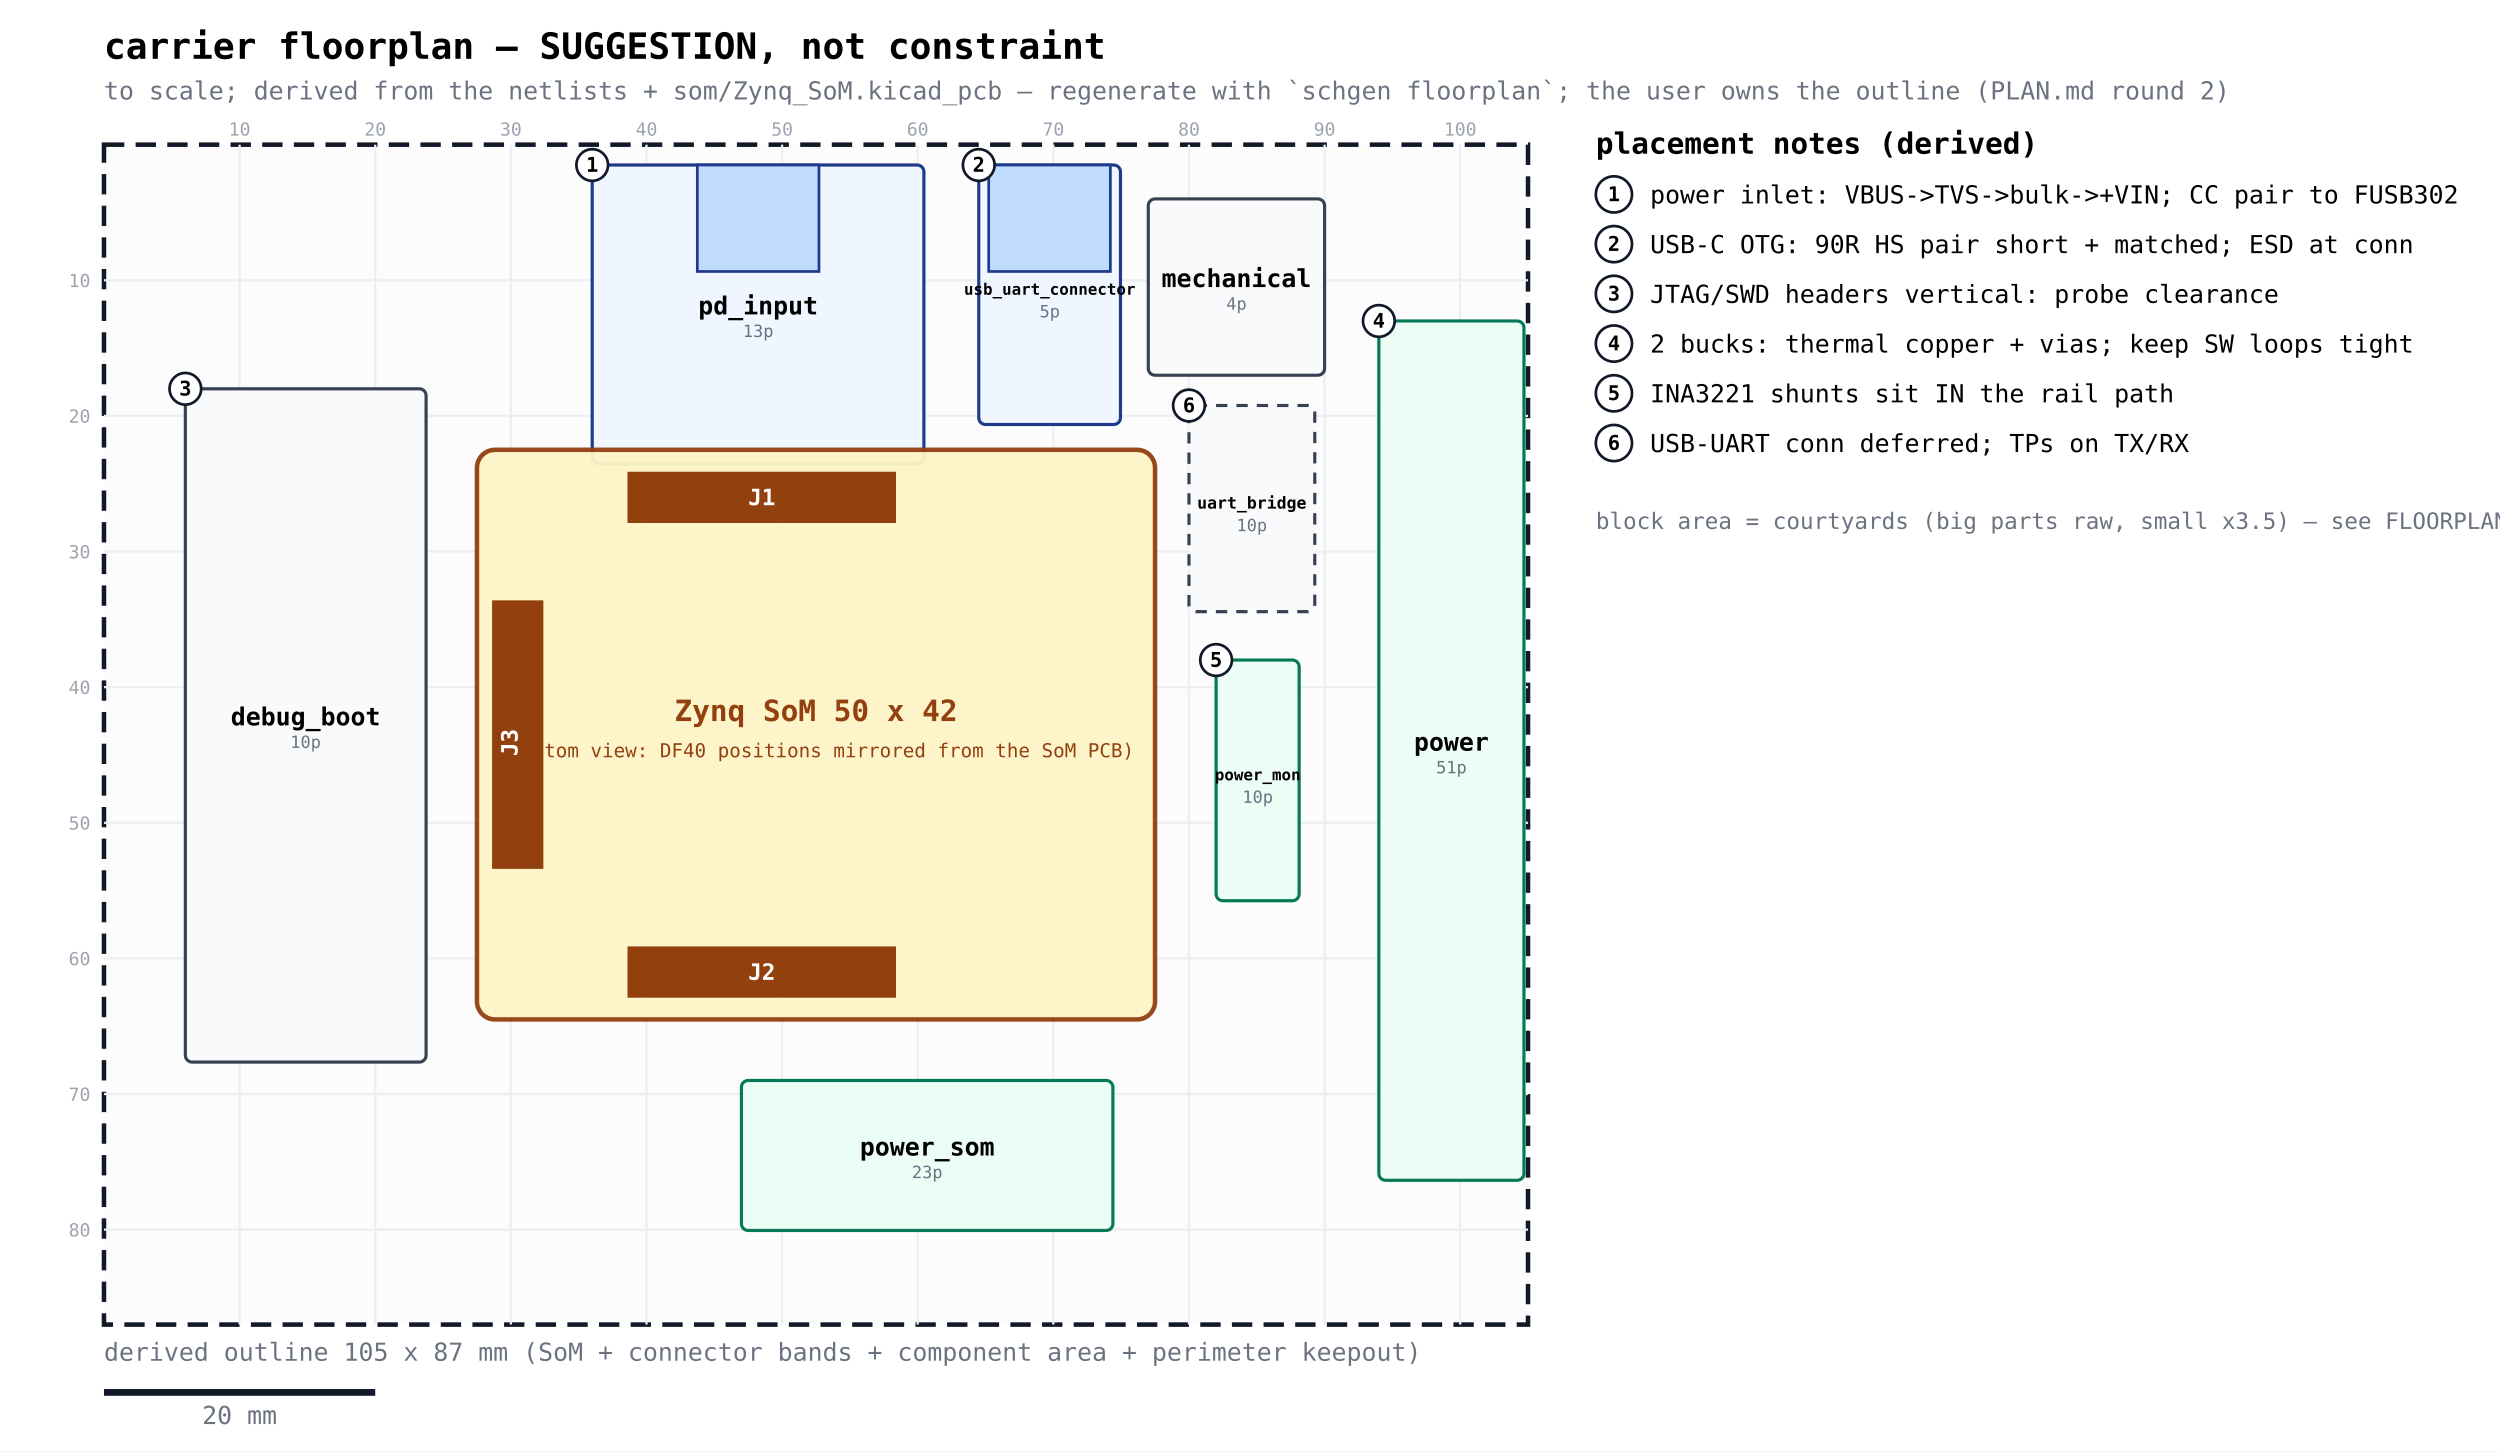
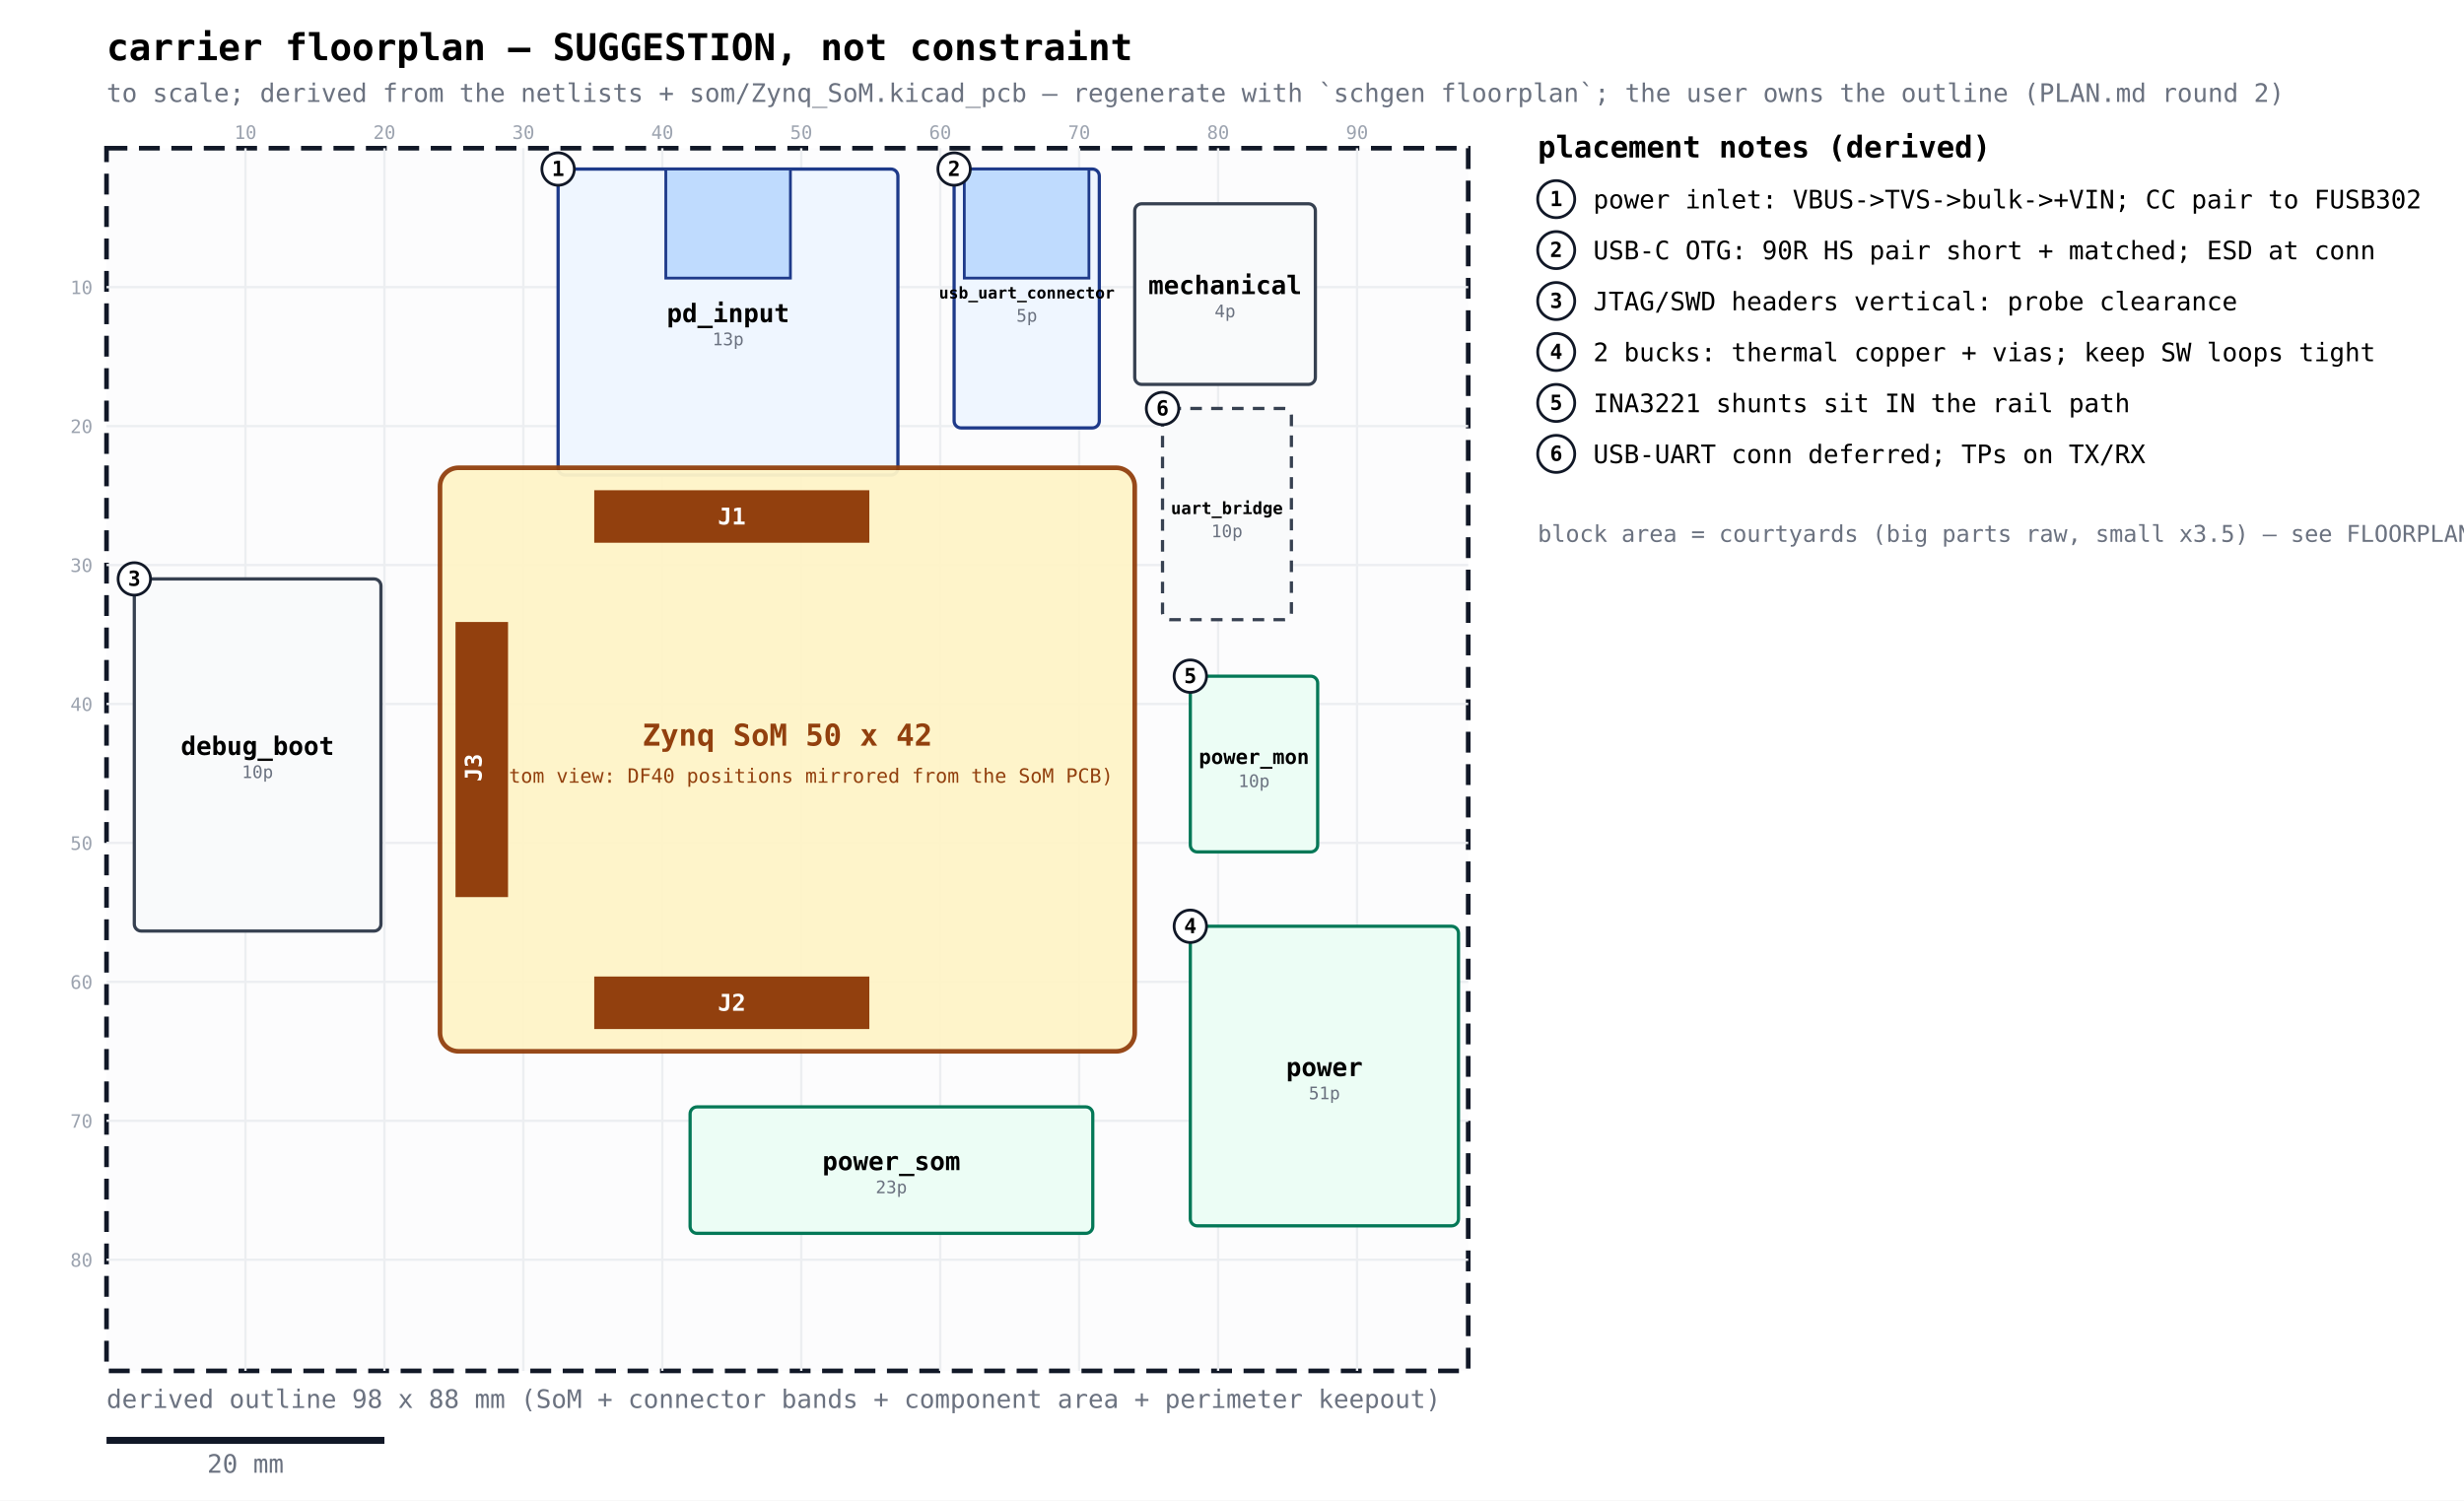
- <svg xmlns="http://www.w3.org/2000/svg" viewBox="0 0 1106 642" font-family="ui-monospace, SFMono-Regular, Menlo, monospace" font-size="11">
+ <svg xmlns="http://www.w3.org/2000/svg" viewBox="0 0 1064 648" font-family="ui-monospace, SFMono-Regular, Menlo, monospace" font-size="11">
  <defs>
    <pattern id="keepout" width="6" height="6" patternUnits="userSpaceOnUse" patternTransform="rotate(45)">
      <line x1="0" y1="0" x2="0" y2="6" stroke="#dc2626" stroke-width="1.2" />
    </pattern>
  </defs>
-   <rect width="1106" height="642" fill="white" />
+   <rect width="1064" height="648" fill="white" />
  <text x="46.0" y="26" font-size="16" font-weight="bold">carrier floorplan — SUGGESTION, not constraint</text>
  <text x="46.0" y="44" fill="#6b7280">to scale; derived from the netlists + som/Zynq_SoM.kicad_pcb — regenerate with `schgen floorplan`; the user owns the outline (PLAN.md round 2)</text>
-   <rect x="46.0" y="64.0" width="630" height="522" fill="#fcfcfd" stroke="#111827" stroke-width="2" stroke-dasharray="9,5" />
-   <line x1="106.0" y1="64.0" x2="106.0" y2="586.0" stroke="#eceef1" stroke-width="1" />
+   <rect x="46.0" y="64.0" width="588" height="528" fill="#fcfcfd" stroke="#111827" stroke-width="2" stroke-dasharray="9,5" />
+   <line x1="106.0" y1="64.0" x2="106.0" y2="592.0" stroke="#eceef1" stroke-width="1" />
  <text x="106.0" y="60.0" fill="#9ca3af" font-size="8" text-anchor="middle">10</text>
-   <line x1="166.0" y1="64.0" x2="166.0" y2="586.0" stroke="#eceef1" stroke-width="1" />
+   <line x1="166.0" y1="64.0" x2="166.0" y2="592.0" stroke="#eceef1" stroke-width="1" />
  <text x="166.0" y="60.0" fill="#9ca3af" font-size="8" text-anchor="middle">20</text>
-   <line x1="226.0" y1="64.0" x2="226.0" y2="586.0" stroke="#eceef1" stroke-width="1" />
+   <line x1="226.0" y1="64.0" x2="226.0" y2="592.0" stroke="#eceef1" stroke-width="1" />
  <text x="226.0" y="60.0" fill="#9ca3af" font-size="8" text-anchor="middle">30</text>
-   <line x1="286.0" y1="64.0" x2="286.0" y2="586.0" stroke="#eceef1" stroke-width="1" />
+   <line x1="286.0" y1="64.0" x2="286.0" y2="592.0" stroke="#eceef1" stroke-width="1" />
  <text x="286.0" y="60.0" fill="#9ca3af" font-size="8" text-anchor="middle">40</text>
-   <line x1="346.0" y1="64.0" x2="346.0" y2="586.0" stroke="#eceef1" stroke-width="1" />
+   <line x1="346.0" y1="64.0" x2="346.0" y2="592.0" stroke="#eceef1" stroke-width="1" />
  <text x="346.0" y="60.0" fill="#9ca3af" font-size="8" text-anchor="middle">50</text>
-   <line x1="406.0" y1="64.0" x2="406.0" y2="586.0" stroke="#eceef1" stroke-width="1" />
+   <line x1="406.0" y1="64.0" x2="406.0" y2="592.0" stroke="#eceef1" stroke-width="1" />
  <text x="406.0" y="60.0" fill="#9ca3af" font-size="8" text-anchor="middle">60</text>
-   <line x1="466.0" y1="64.0" x2="466.0" y2="586.0" stroke="#eceef1" stroke-width="1" />
+   <line x1="466.0" y1="64.0" x2="466.0" y2="592.0" stroke="#eceef1" stroke-width="1" />
  <text x="466.0" y="60.0" fill="#9ca3af" font-size="8" text-anchor="middle">70</text>
-   <line x1="526.0" y1="64.0" x2="526.0" y2="586.0" stroke="#eceef1" stroke-width="1" />
+   <line x1="526.0" y1="64.0" x2="526.0" y2="592.0" stroke="#eceef1" stroke-width="1" />
  <text x="526.0" y="60.0" fill="#9ca3af" font-size="8" text-anchor="middle">80</text>
-   <line x1="586.0" y1="64.0" x2="586.0" y2="586.0" stroke="#eceef1" stroke-width="1" />
+   <line x1="586.0" y1="64.0" x2="586.0" y2="592.0" stroke="#eceef1" stroke-width="1" />
  <text x="586.0" y="60.0" fill="#9ca3af" font-size="8" text-anchor="middle">90</text>
-   <line x1="646.0" y1="64.0" x2="646.0" y2="586.0" stroke="#eceef1" stroke-width="1" />
-   <text x="646.0" y="60.0" fill="#9ca3af" font-size="8" text-anchor="middle">100</text>
-   <line x1="46.0" y1="124.0" x2="676.0" y2="124.0" stroke="#eceef1" stroke-width="1" />
+   <line x1="46.0" y1="124.0" x2="634.0" y2="124.0" stroke="#eceef1" stroke-width="1" />
  <text x="40.0" y="127.0" fill="#9ca3af" font-size="8" text-anchor="end">10</text>
-   <line x1="46.0" y1="184.0" x2="676.0" y2="184.0" stroke="#eceef1" stroke-width="1" />
+   <line x1="46.0" y1="184.0" x2="634.0" y2="184.0" stroke="#eceef1" stroke-width="1" />
  <text x="40.0" y="187.0" fill="#9ca3af" font-size="8" text-anchor="end">20</text>
-   <line x1="46.0" y1="244.0" x2="676.0" y2="244.0" stroke="#eceef1" stroke-width="1" />
+   <line x1="46.0" y1="244.0" x2="634.0" y2="244.0" stroke="#eceef1" stroke-width="1" />
  <text x="40.0" y="247.0" fill="#9ca3af" font-size="8" text-anchor="end">30</text>
-   <line x1="46.0" y1="304.0" x2="676.0" y2="304.0" stroke="#eceef1" stroke-width="1" />
+   <line x1="46.0" y1="304.0" x2="634.0" y2="304.0" stroke="#eceef1" stroke-width="1" />
  <text x="40.0" y="307.0" fill="#9ca3af" font-size="8" text-anchor="end">40</text>
-   <line x1="46.0" y1="364.0" x2="676.0" y2="364.0" stroke="#eceef1" stroke-width="1" />
+   <line x1="46.0" y1="364.0" x2="634.0" y2="364.0" stroke="#eceef1" stroke-width="1" />
  <text x="40.0" y="367.0" fill="#9ca3af" font-size="8" text-anchor="end">50</text>
-   <line x1="46.0" y1="424.0" x2="676.0" y2="424.0" stroke="#eceef1" stroke-width="1" />
+   <line x1="46.0" y1="424.0" x2="634.0" y2="424.0" stroke="#eceef1" stroke-width="1" />
  <text x="40.0" y="427.0" fill="#9ca3af" font-size="8" text-anchor="end">60</text>
-   <line x1="46.0" y1="484.0" x2="676.0" y2="484.0" stroke="#eceef1" stroke-width="1" />
+   <line x1="46.0" y1="484.0" x2="634.0" y2="484.0" stroke="#eceef1" stroke-width="1" />
  <text x="40.0" y="487.0" fill="#9ca3af" font-size="8" text-anchor="end">70</text>
-   <line x1="46.0" y1="544.0" x2="676.0" y2="544.0" stroke="#eceef1" stroke-width="1" />
+   <line x1="46.0" y1="544.0" x2="634.0" y2="544.0" stroke="#eceef1" stroke-width="1" />
  <text x="40.0" y="547.0" fill="#9ca3af" font-size="8" text-anchor="end">80</text>
-   <text x="46.0" y="602.0" fill="#6b7280">derived outline 105 x 87 mm (SoM + connector bands + component area + perimeter keepout)</text>
-   <rect x="82.0" y="172.0" width="106.5" height="297.864" rx="3" fill="#f9fafb" stroke="#374151" stroke-width="1.4" />
-   <text x="135.2" y="320.9" text-anchor="middle" font-size="11.0" font-weight="bold">debug_boot</text>
-   <text x="135.2" y="330.9" text-anchor="middle" font-size="7.5" fill="#6b7280">10p</text>
-   <circle cx="82" cy="172" r="7" fill="white" stroke="#111827" stroke-width="1.2" />
-   <text x="82" y="175" text-anchor="middle" font-size="9" font-weight="bold">3</text>
-   <rect x="508.0" y="88.0" width="78" height="78" rx="3" fill="#f9fafb" stroke="#374151" stroke-width="1.4" />
-   <text x="547.0" y="127.0" text-anchor="middle" font-size="11.0" font-weight="bold">mechanical</text>
-   <text x="547.0" y="137.0" text-anchor="middle" font-size="7.5" fill="#6b7280">4p</text>
-   <rect x="262.0" y="73.0" width="146.732" height="132.158" rx="3" fill="#eff6ff" stroke="#1e3a8a" stroke-width="1.4" />
-   <rect x="308.5" y="73.0" width="53.82" height="47.1" fill="#bfdbfe" stroke="#1e3a8a" stroke-width="1.2" />
-   <text x="335.4" y="139.1" text-anchor="middle" font-size="11.0" font-weight="bold">pd_input</text>
-   <text x="335.4" y="149.1" text-anchor="middle" font-size="7.5" fill="#6b7280">13p</text>
-   <circle cx="262" cy="73" r="7" fill="white" stroke="#111827" stroke-width="1.2" />
-   <text x="262" y="76" text-anchor="middle" font-size="9" font-weight="bold">1</text>
-   <rect x="610.0" y="142.0" width="64.2" height="380.16" rx="3" fill="#ecfdf5" stroke="#047857" stroke-width="1.4" />
-   <text x="642.1" y="332.1" text-anchor="middle" font-size="11.0" font-weight="bold">power</text>
-   <text x="642.1" y="342.1" text-anchor="middle" font-size="7.5" fill="#6b7280">51p</text>
-   <circle cx="610" cy="142" r="7" fill="white" stroke="#111827" stroke-width="1.2" />
-   <text x="610" y="145" text-anchor="middle" font-size="9" font-weight="bold">4</text>
-   <rect x="538.0" y="292.0" width="36.744" height="106.488" rx="3" fill="#ecfdf5" stroke="#047857" stroke-width="1.4" />
-   <text x="556.4" y="345.2" text-anchor="middle" font-size="7.0" font-weight="bold">power_mon</text>
-   <text x="556.4" y="355.2" text-anchor="middle" font-size="7.5" fill="#6b7280">10p</text>
-   <circle cx="538" cy="292" r="7" fill="white" stroke="#111827" stroke-width="1.2" />
-   <text x="538" y="295" text-anchor="middle" font-size="9" font-weight="bold">5</text>
-   <rect x="328.0" y="478.0" width="164.34" height="66.36" rx="3" fill="#ecfdf5" stroke="#047857" stroke-width="1.4" />
-   <text x="410.2" y="511.2" text-anchor="middle" font-size="11.0" font-weight="bold">power_som</text>
-   <text x="410.2" y="521.2" text-anchor="middle" font-size="7.5" fill="#6b7280">23p</text>
-   <rect x="526.0" y="179.4" width="55.651" height="91.2" rx="3" fill="#f9fafb" stroke="#374151" stroke-width="1.4" stroke-dasharray="5,4" />
-   <text x="553.8" y="225.0" text-anchor="middle" font-size="7.3" font-weight="bold">uart_bridge</text>
-   <text x="553.8" y="235.0" text-anchor="middle" font-size="7.5" fill="#6b7280">10p</text>
-   <circle cx="526" cy="179.4" r="7" fill="white" stroke="#111827" stroke-width="1.2" />
-   <text x="526" y="182.4" text-anchor="middle" font-size="9" font-weight="bold">6</text>
-   <rect x="433.0" y="73.0" width="62.701" height="114.793" rx="3" fill="#eff6ff" stroke="#1e3a8a" stroke-width="1.4" />
-   <rect x="437.4" y="73.0" width="53.82" height="47.1" fill="#bfdbfe" stroke="#1e3a8a" stroke-width="1.2" />
-   <text x="464.4" y="130.4" text-anchor="middle" font-size="7.0" font-weight="bold">usb_uart_connector</text>
-   <text x="464.4" y="140.4" text-anchor="middle" font-size="7.5" fill="#6b7280">5p</text>
-   <circle cx="433" cy="73" r="7" fill="white" stroke="#111827" stroke-width="1.2" />
-   <text x="433" y="76" text-anchor="middle" font-size="9" font-weight="bold">2</text>
-   <rect x="211.0" y="199.0" width="300" height="252" rx="8" fill="#fef3c7" stroke="#92400e" stroke-width="2" opacity="0.95" />
-   <text x="361" y="319" text-anchor="middle" font-size="13" font-weight="bold" fill="#92400e">Zynq SoM 50 x 42</text>
-   <text x="361" y="335" text-anchor="middle" font-size="8.5" fill="#92400e">(bottom view: DF40 positions mirrored from the SoM PCB)</text>
-   <rect x="277.6" y="208.7" width="118.8" height="22.68" fill="#92400e" />
-   <text x="337.0" y="223.5" text-anchor="middle" font-size="10" font-weight="bold" fill="white">J1</text>
-   <rect x="277.6" y="418.7" width="118.8" height="22.68" fill="#92400e" />
-   <text x="337.0" y="433.5" text-anchor="middle" font-size="10" font-weight="bold" fill="white">J2</text>
-   <rect x="217.7" y="265.6" width="22.68" height="118.8" fill="#92400e" />
-   <text x="229.0" y="328.5" text-anchor="middle" font-size="10" font-weight="bold" fill="white" transform="rotate(-90 229.0 328.5)">J3</text>
-   <line x1="46.0" y1="616.0" x2="166.0" y2="616.0" stroke="#111827" stroke-width="3" />
-   <text x="106.0" y="630.0" text-anchor="middle" fill="#6b7280">20 mm</text>
-   <text x="706" y="68" font-size="13" font-weight="bold">placement notes (derived)</text>
-   <circle cx="714" cy="86" r="8" fill="white" stroke="#111827" stroke-width="1.2" />
-   <text x="714" y="89" text-anchor="middle" font-size="9" font-weight="bold">1</text>
-   <text x="730" y="90">power inlet: VBUS-&gt;TVS-&gt;bulk-&gt;+VIN; CC pair to FUSB302</text>
-   <circle cx="714" cy="108" r="8" fill="white" stroke="#111827" stroke-width="1.2" />
-   <text x="714" y="111" text-anchor="middle" font-size="9" font-weight="bold">2</text>
-   <text x="730" y="112">USB-C OTG: 90R HS pair short + matched; ESD at conn</text>
-   <circle cx="714" cy="130" r="8" fill="white" stroke="#111827" stroke-width="1.2" />
-   <text x="714" y="133" text-anchor="middle" font-size="9" font-weight="bold">3</text>
-   <text x="730" y="134">JTAG/SWD headers vertical: probe clearance</text>
-   <circle cx="714" cy="152" r="8" fill="white" stroke="#111827" stroke-width="1.2" />
-   <text x="714" y="155" text-anchor="middle" font-size="9" font-weight="bold">4</text>
-   <text x="730" y="156">2 bucks: thermal copper + vias; keep SW loops tight</text>
-   <circle cx="714" cy="174" r="8" fill="white" stroke="#111827" stroke-width="1.2" />
-   <text x="714" y="177" text-anchor="middle" font-size="9" font-weight="bold">5</text>
-   <text x="730" y="178">INA3221 shunts sit IN the rail path</text>
-   <circle cx="714" cy="196" r="8" fill="white" stroke="#111827" stroke-width="1.2" />
-   <text x="714" y="199" text-anchor="middle" font-size="9" font-weight="bold">6</text>
-   <text x="730" y="200">USB-UART conn deferred; TPs on TX/RX</text>
-   <text x="706" y="234" fill="#6b7280" font-size="10">block area = courtyards (big parts raw, small x3.5) — see FLOORPLAN.md</text>
+   <text x="46.0" y="608.0" fill="#6b7280">derived outline 98 x 88 mm (SoM + connector bands + component area + perimeter keepout)</text>
+   <rect x="58.0" y="250.0" width="106.5" height="152.064" rx="3" fill="#f9fafb" stroke="#374151" stroke-width="1.4" />
+   <text x="111.2" y="326.0" text-anchor="middle" font-size="11.0" font-weight="bold">debug_boot</text>
+   <text x="111.2" y="336.0" text-anchor="middle" font-size="7.5" fill="#6b7280">10p</text>
+   <circle cx="58" cy="250" r="7" fill="white" stroke="#111827" stroke-width="1.2" />
+   <text x="58" y="253" text-anchor="middle" font-size="9" font-weight="bold">3</text>
+   <rect x="490.0" y="88.0" width="78" height="78" rx="3" fill="#f9fafb" stroke="#374151" stroke-width="1.4" />
+   <text x="529.0" y="127.0" text-anchor="middle" font-size="11.0" font-weight="bold">mechanical</text>
+   <text x="529.0" y="137.0" text-anchor="middle" font-size="7.5" fill="#6b7280">4p</text>
+   <rect x="241.0" y="73.0" width="146.732" height="132.158" rx="3" fill="#eff6ff" stroke="#1e3a8a" stroke-width="1.4" />
+   <rect x="287.5" y="73.0" width="53.82" height="47.1" fill="#bfdbfe" stroke="#1e3a8a" stroke-width="1.2" />
+   <text x="314.4" y="139.1" text-anchor="middle" font-size="11.0" font-weight="bold">pd_input</text>
+   <text x="314.4" y="149.1" text-anchor="middle" font-size="7.5" fill="#6b7280">13p</text>
+   <circle cx="241" cy="73" r="7" fill="white" stroke="#111827" stroke-width="1.2" />
+   <text x="241" y="76" text-anchor="middle" font-size="9" font-weight="bold">1</text>
+   <rect x="514.0" y="400.0" width="115.8" height="129.36" rx="3" fill="#ecfdf5" stroke="#047857" stroke-width="1.4" />
+   <text x="571.9" y="464.7" text-anchor="middle" font-size="11.0" font-weight="bold">power</text>
+   <text x="571.9" y="474.7" text-anchor="middle" font-size="7.5" fill="#6b7280">51p</text>
+   <circle cx="514" cy="400" r="7" fill="white" stroke="#111827" stroke-width="1.2" />
+   <text x="514" y="403" text-anchor="middle" font-size="9" font-weight="bold">4</text>
+   <rect x="514.0" y="292.0" width="54.996" height="75.888" rx="3" fill="#ecfdf5" stroke="#047857" stroke-width="1.4" />
+   <text x="541.5" y="329.9" text-anchor="middle" font-size="8.8" font-weight="bold">power_mon</text>
+   <text x="541.5" y="339.9" text-anchor="middle" font-size="7.5" fill="#6b7280">10p</text>
+   <circle cx="514" cy="292" r="7" fill="white" stroke="#111827" stroke-width="1.2" />
+   <text x="514" y="295" text-anchor="middle" font-size="9" font-weight="bold">5</text>
+   <rect x="298.0" y="478.0" width="173.88" height="54.6" rx="3" fill="#ecfdf5" stroke="#047857" stroke-width="1.4" />
+   <text x="384.9" y="505.3" text-anchor="middle" font-size="11.0" font-weight="bold">power_som</text>
+   <text x="384.9" y="515.3" text-anchor="middle" font-size="7.5" fill="#6b7280">23p</text>
+   <rect x="502.0" y="176.4" width="55.651" height="91.2" rx="3" fill="#f9fafb" stroke="#374151" stroke-width="1.4" stroke-dasharray="5,4" />
+   <text x="529.8" y="222.0" text-anchor="middle" font-size="7.3" font-weight="bold">uart_bridge</text>
+   <text x="529.8" y="232.0" text-anchor="middle" font-size="7.5" fill="#6b7280">10p</text>
+   <circle cx="502" cy="176.4" r="7" fill="white" stroke="#111827" stroke-width="1.2" />
+   <text x="502" y="179.4" text-anchor="middle" font-size="9" font-weight="bold">6</text>
+   <rect x="412.0" y="73.0" width="62.701" height="111.793" rx="3" fill="#eff6ff" stroke="#1e3a8a" stroke-width="1.4" />
+   <rect x="416.4" y="73.0" width="53.82" height="47.1" fill="#bfdbfe" stroke="#1e3a8a" stroke-width="1.2" />
+   <text x="443.4" y="128.9" text-anchor="middle" font-size="7.0" font-weight="bold">usb_uart_connector</text>
+   <text x="443.4" y="138.9" text-anchor="middle" font-size="7.5" fill="#6b7280">5p</text>
+   <circle cx="412" cy="73" r="7" fill="white" stroke="#111827" stroke-width="1.2" />
+   <text x="412" y="76" text-anchor="middle" font-size="9" font-weight="bold">2</text>
+   <rect x="190.0" y="202.0" width="300" height="252" rx="8" fill="#fef3c7" stroke="#92400e" stroke-width="2" opacity="0.95" />
+   <text x="340" y="322" text-anchor="middle" font-size="13" font-weight="bold" fill="#92400e">Zynq SoM 50 x 42</text>
+   <text x="340" y="338" text-anchor="middle" font-size="8.5" fill="#92400e">(bottom view: DF40 positions mirrored from the SoM PCB)</text>
+   <rect x="256.6" y="211.7" width="118.8" height="22.68" fill="#92400e" />
+   <text x="316.0" y="226.5" text-anchor="middle" font-size="10" font-weight="bold" fill="white">J1</text>
+   <rect x="256.6" y="421.7" width="118.8" height="22.68" fill="#92400e" />
+   <text x="316.0" y="436.5" text-anchor="middle" font-size="10" font-weight="bold" fill="white">J2</text>
+   <rect x="196.7" y="268.6" width="22.68" height="118.8" fill="#92400e" />
+   <text x="208.0" y="331.5" text-anchor="middle" font-size="10" font-weight="bold" fill="white" transform="rotate(-90 208.0 331.5)">J3</text>
+   <line x1="46.0" y1="622.0" x2="166.0" y2="622.0" stroke="#111827" stroke-width="3" />
+   <text x="106.0" y="636.0" text-anchor="middle" fill="#6b7280">20 mm</text>
+   <text x="664" y="68" font-size="13" font-weight="bold">placement notes (derived)</text>
+   <circle cx="672" cy="86" r="8" fill="white" stroke="#111827" stroke-width="1.2" />
+   <text x="672" y="89" text-anchor="middle" font-size="9" font-weight="bold">1</text>
+   <text x="688" y="90">power inlet: VBUS-&gt;TVS-&gt;bulk-&gt;+VIN; CC pair to FUSB302</text>
+   <circle cx="672" cy="108" r="8" fill="white" stroke="#111827" stroke-width="1.2" />
+   <text x="672" y="111" text-anchor="middle" font-size="9" font-weight="bold">2</text>
+   <text x="688" y="112">USB-C OTG: 90R HS pair short + matched; ESD at conn</text>
+   <circle cx="672" cy="130" r="8" fill="white" stroke="#111827" stroke-width="1.2" />
+   <text x="672" y="133" text-anchor="middle" font-size="9" font-weight="bold">3</text>
+   <text x="688" y="134">JTAG/SWD headers vertical: probe clearance</text>
+   <circle cx="672" cy="152" r="8" fill="white" stroke="#111827" stroke-width="1.2" />
+   <text x="672" y="155" text-anchor="middle" font-size="9" font-weight="bold">4</text>
+   <text x="688" y="156">2 bucks: thermal copper + vias; keep SW loops tight</text>
+   <circle cx="672" cy="174" r="8" fill="white" stroke="#111827" stroke-width="1.2" />
+   <text x="672" y="177" text-anchor="middle" font-size="9" font-weight="bold">5</text>
+   <text x="688" y="178">INA3221 shunts sit IN the rail path</text>
+   <circle cx="672" cy="196" r="8" fill="white" stroke="#111827" stroke-width="1.2" />
+   <text x="672" y="199" text-anchor="middle" font-size="9" font-weight="bold">6</text>
+   <text x="688" y="200">USB-UART conn deferred; TPs on TX/RX</text>
+   <text x="664" y="234" fill="#6b7280" font-size="10">block area = courtyards (big parts raw, small x3.5) — see FLOORPLAN.md</text>
</svg>
